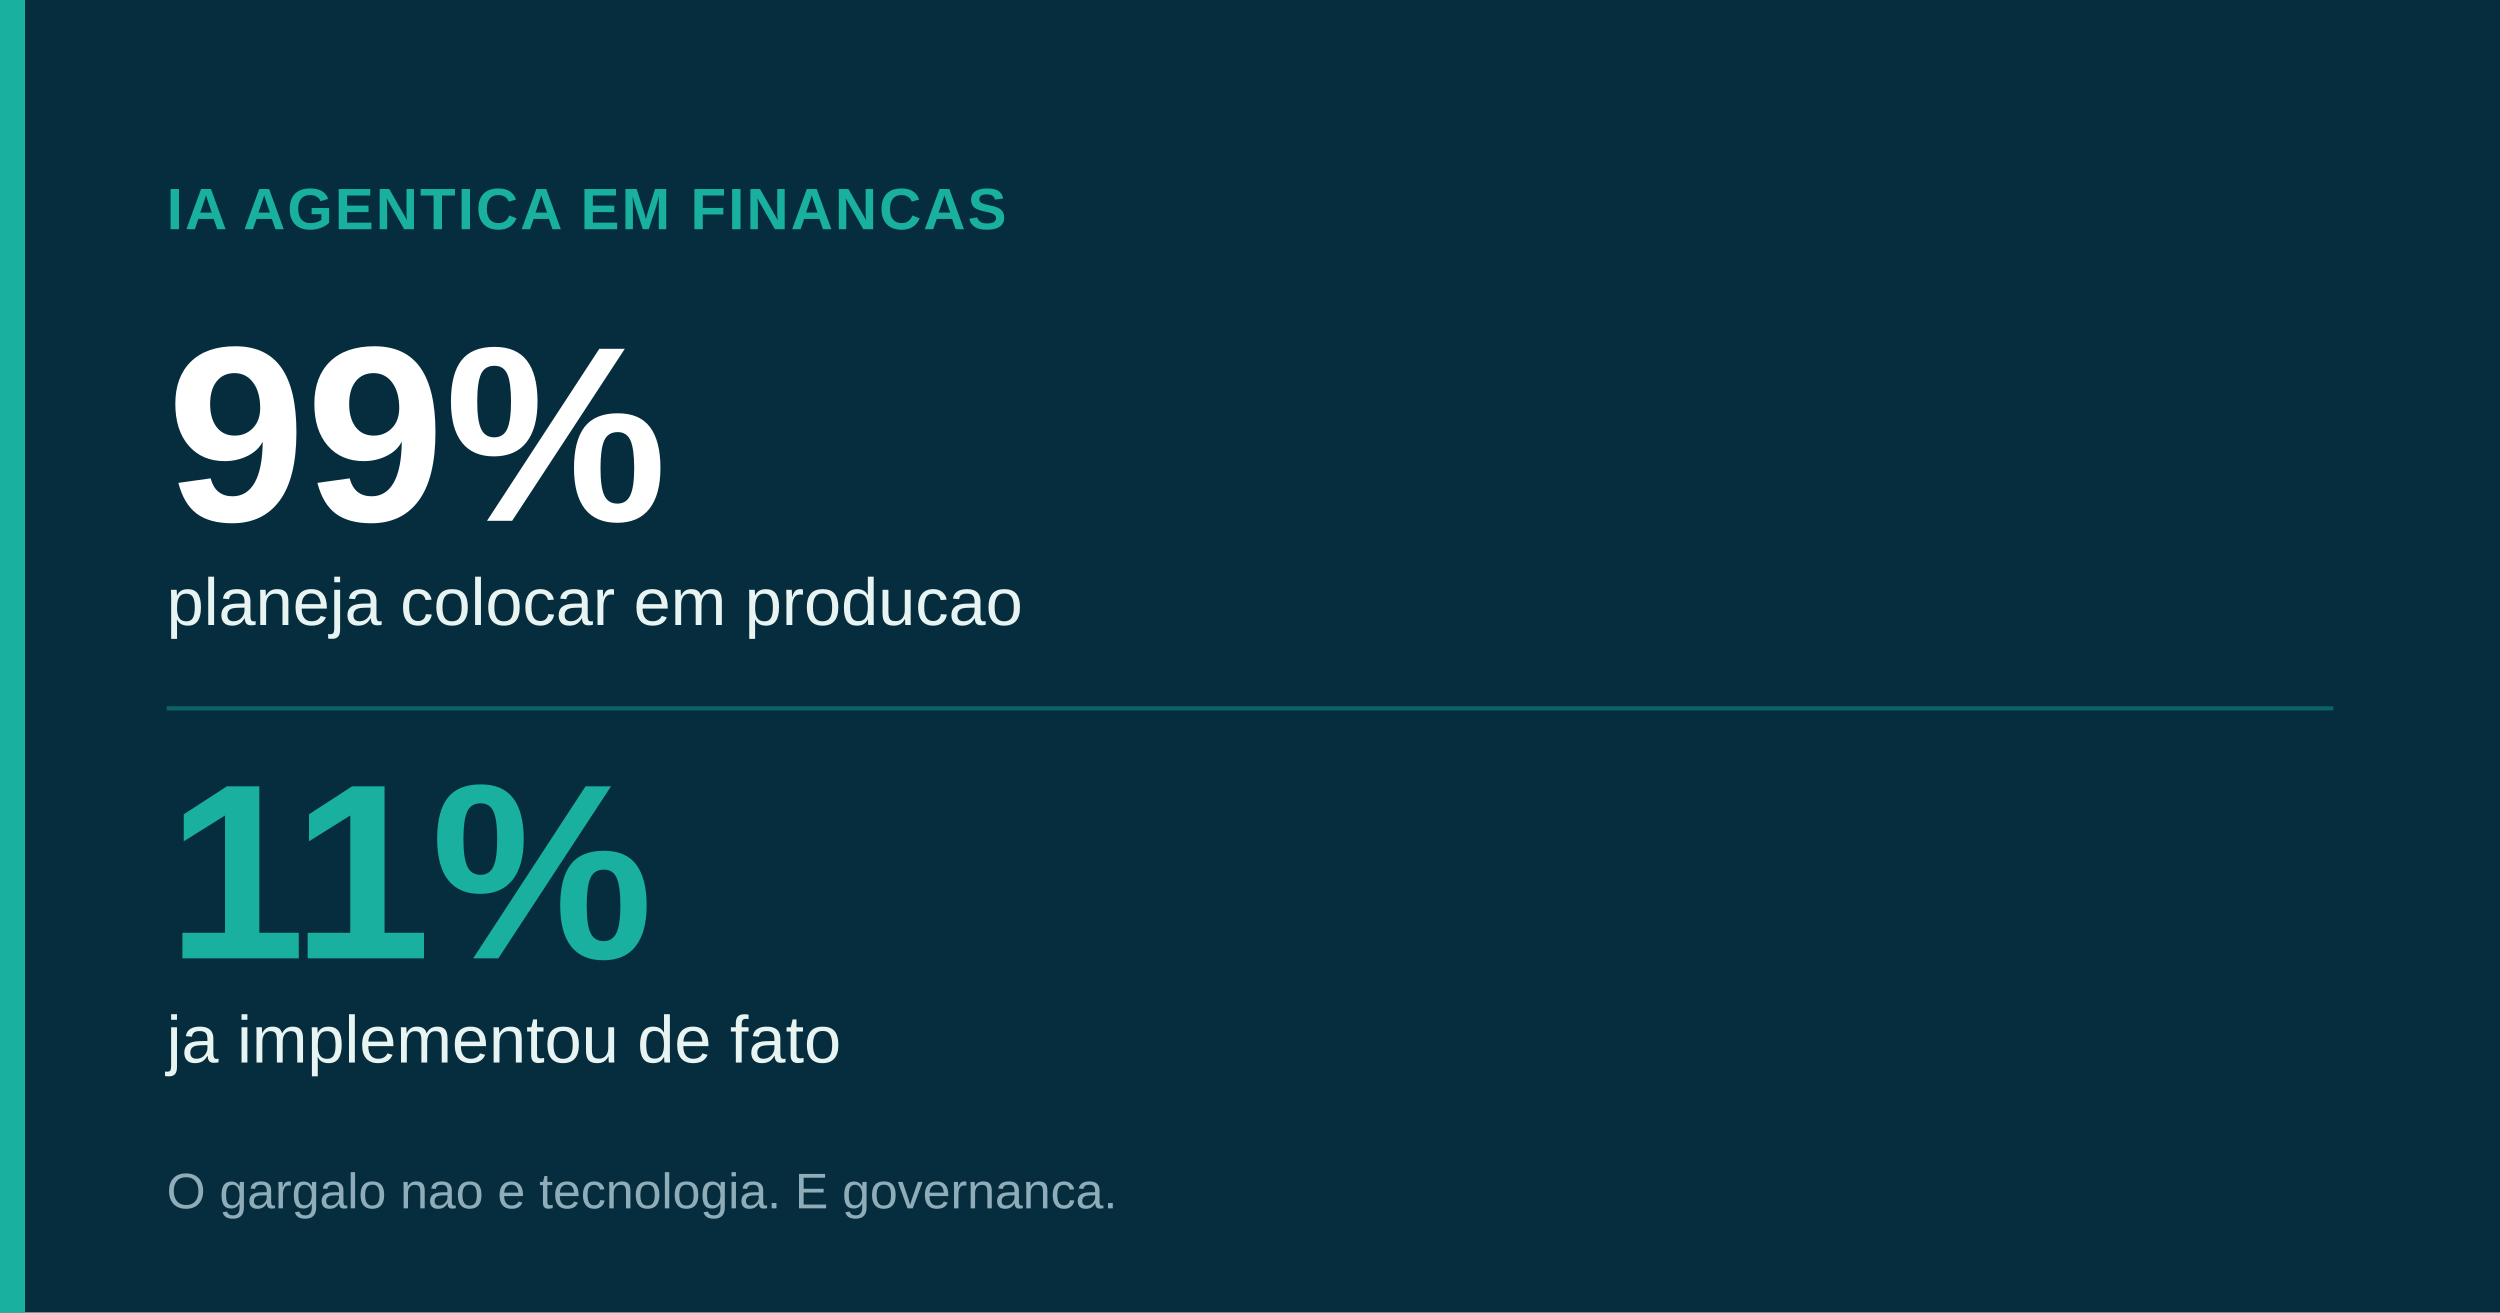
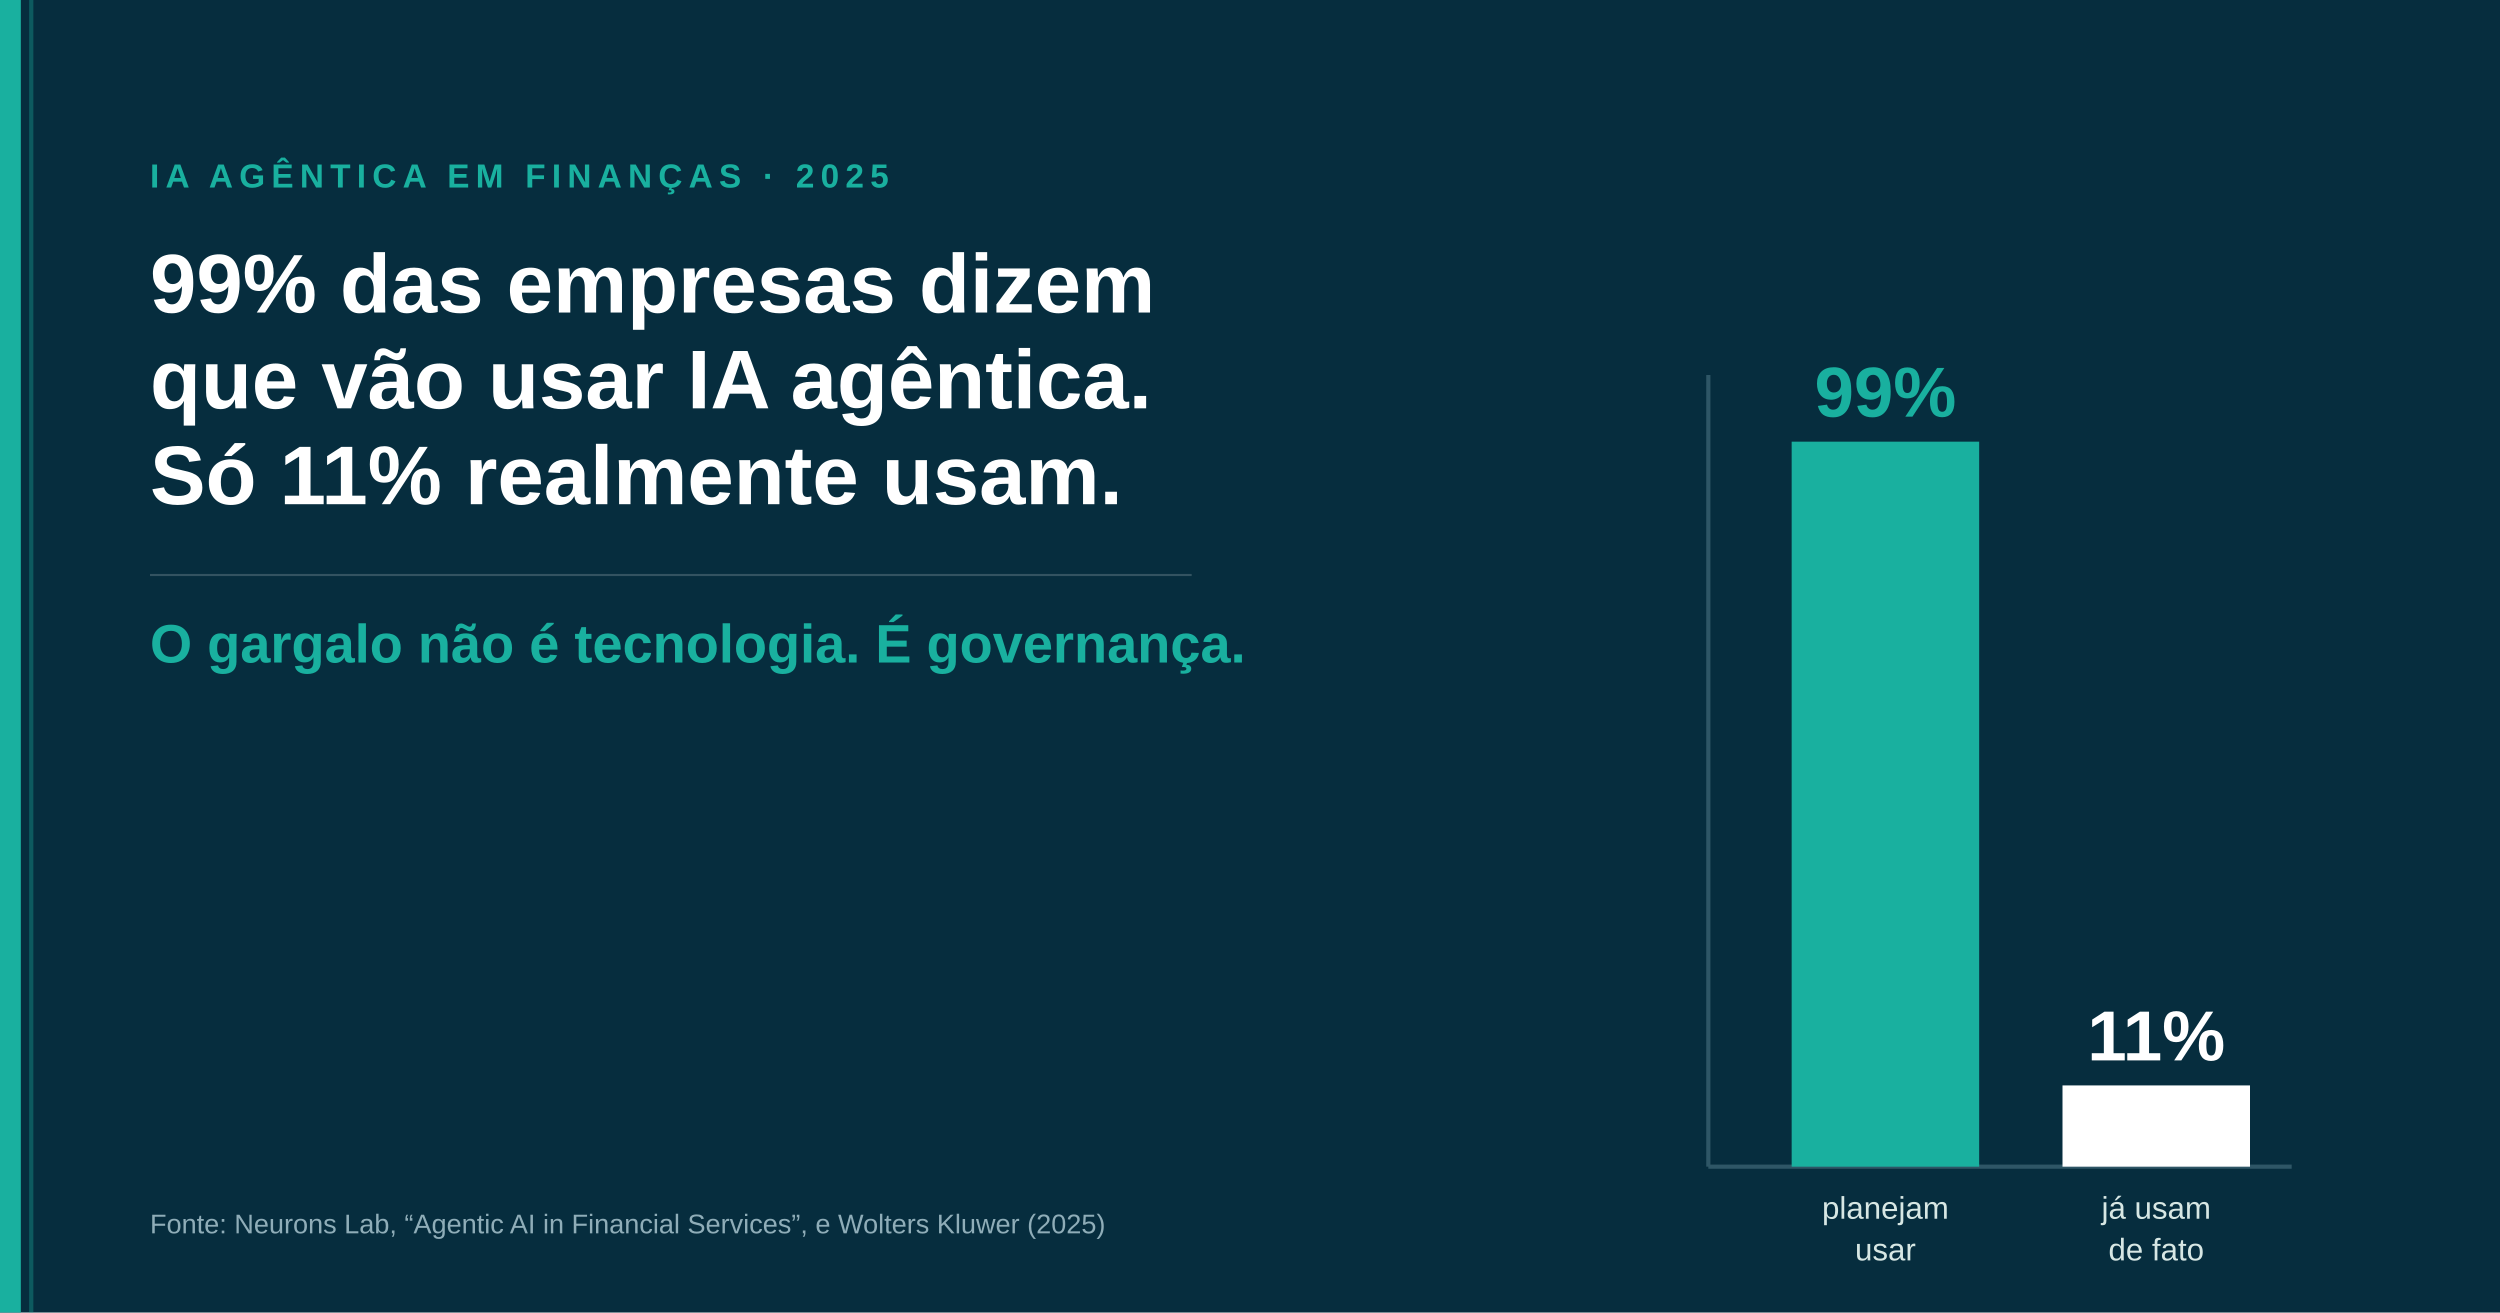
- <svg xmlns="http://www.w3.org/2000/svg" width="1200" height="630" viewBox="0 0 1200 630">
+ <svg xmlns="http://www.w3.org/2000/svg" width="1200" height="630" viewBox="0 0 1200 630" font-family="Arial, Helvetica, sans-serif">
  <rect width="1200" height="630" fill="#062D3E" />
-   <rect x="0" y="0" width="12" height="630" fill="#19B09F" />
-   <text x="80" y="110" font-family="Arial, sans-serif" font-size="28" fill="#19B09F" font-weight="bold" letter-spacing="1">IA AGENTICA EM FINANCAS</text>
-   <text x="80" y="250" font-family="Arial, sans-serif" font-size="120" fill="#FFFFFF" font-weight="bold">99%</text>
-   <text x="80" y="300" font-family="Arial, sans-serif" font-size="32" fill="#E8F4F2">planeja colocar em producao</text>
-   <line x1="80" y1="340" x2="1120" y2="340" stroke="#19B09F" stroke-width="2" opacity="0.4" />
-   <text x="80" y="460" font-family="Arial, sans-serif" font-size="120" fill="#19B09F" font-weight="bold">11%</text>
-   <text x="80" y="510" font-family="Arial, sans-serif" font-size="32" fill="#E8F4F2">ja implementou de fato</text>
-   <text x="80" y="580" font-family="Arial, sans-serif" font-size="24" fill="#8FADB8">O gargalo nao e tecnologia. E governanca.</text>
+   <rect x="0" y="0" width="10" height="630" fill="#19B09F" />
+   <rect x="14" y="0" width="2" height="630" fill="#19B09F" opacity="0.35" />
+   <text x="72" y="90" font-size="16" font-weight="bold" letter-spacing="3" fill="#19B09F">IA AGÊNTICA EM FINANÇAS · 2025</text>
+   <text x="72" y="150" font-size="40" font-weight="bold" fill="#FFFFFF">99% das empresas dizem</text>
+   <text x="72" y="196" font-size="40" font-weight="bold" fill="#FFFFFF">que vão usar IA agêntica.</text>
+   <text x="72" y="242" font-size="40" font-weight="bold" fill="#FFFFFF">Só 11% realmente usam.</text>
+   <line x1="72" y1="276" x2="572" y2="276" stroke="#FFFFFF" stroke-opacity="0.18" />
+   <text x="72" y="318" font-size="26" font-weight="bold" fill="#19B09F">O gargalo não é tecnologia. É governança.</text>
+   <text x="72" y="592" font-size="13" fill="#8FADB8">Fonte: Neurons Lab, “Agentic AI in Financial Services”, e Wolters Kluwer (2025)</text>
+   <g transform="translate(790,160)">
+     <line x1="30" y1="20" x2="30" y2="400" stroke="#2E5666" stroke-width="2" />
+     <line x1="30" y1="400" x2="310" y2="400" stroke="#2E5666" stroke-width="2" />
+     <rect x="70" y="52" width="90" height="348" fill="#19B09F" />
+     <text x="115" y="40" font-size="34" font-weight="bold" fill="#19B09F" text-anchor="middle">99%</text>
+     <text x="115" y="425" font-size="15" fill="#D7E7E4" text-anchor="middle">planejam</text>
+     <text x="115" y="445" font-size="15" fill="#D7E7E4" text-anchor="middle">usar</text>
+     <rect x="200" y="361" width="90" height="39" fill="#FFFFFF" />
+     <text x="245" y="349" font-size="34" font-weight="bold" fill="#FFFFFF" text-anchor="middle">11%</text>
+     <text x="245" y="425" font-size="15" fill="#D7E7E4" text-anchor="middle">já usam</text>
+     <text x="245" y="445" font-size="15" fill="#D7E7E4" text-anchor="middle">de fato</text>
+   </g>
</svg>
